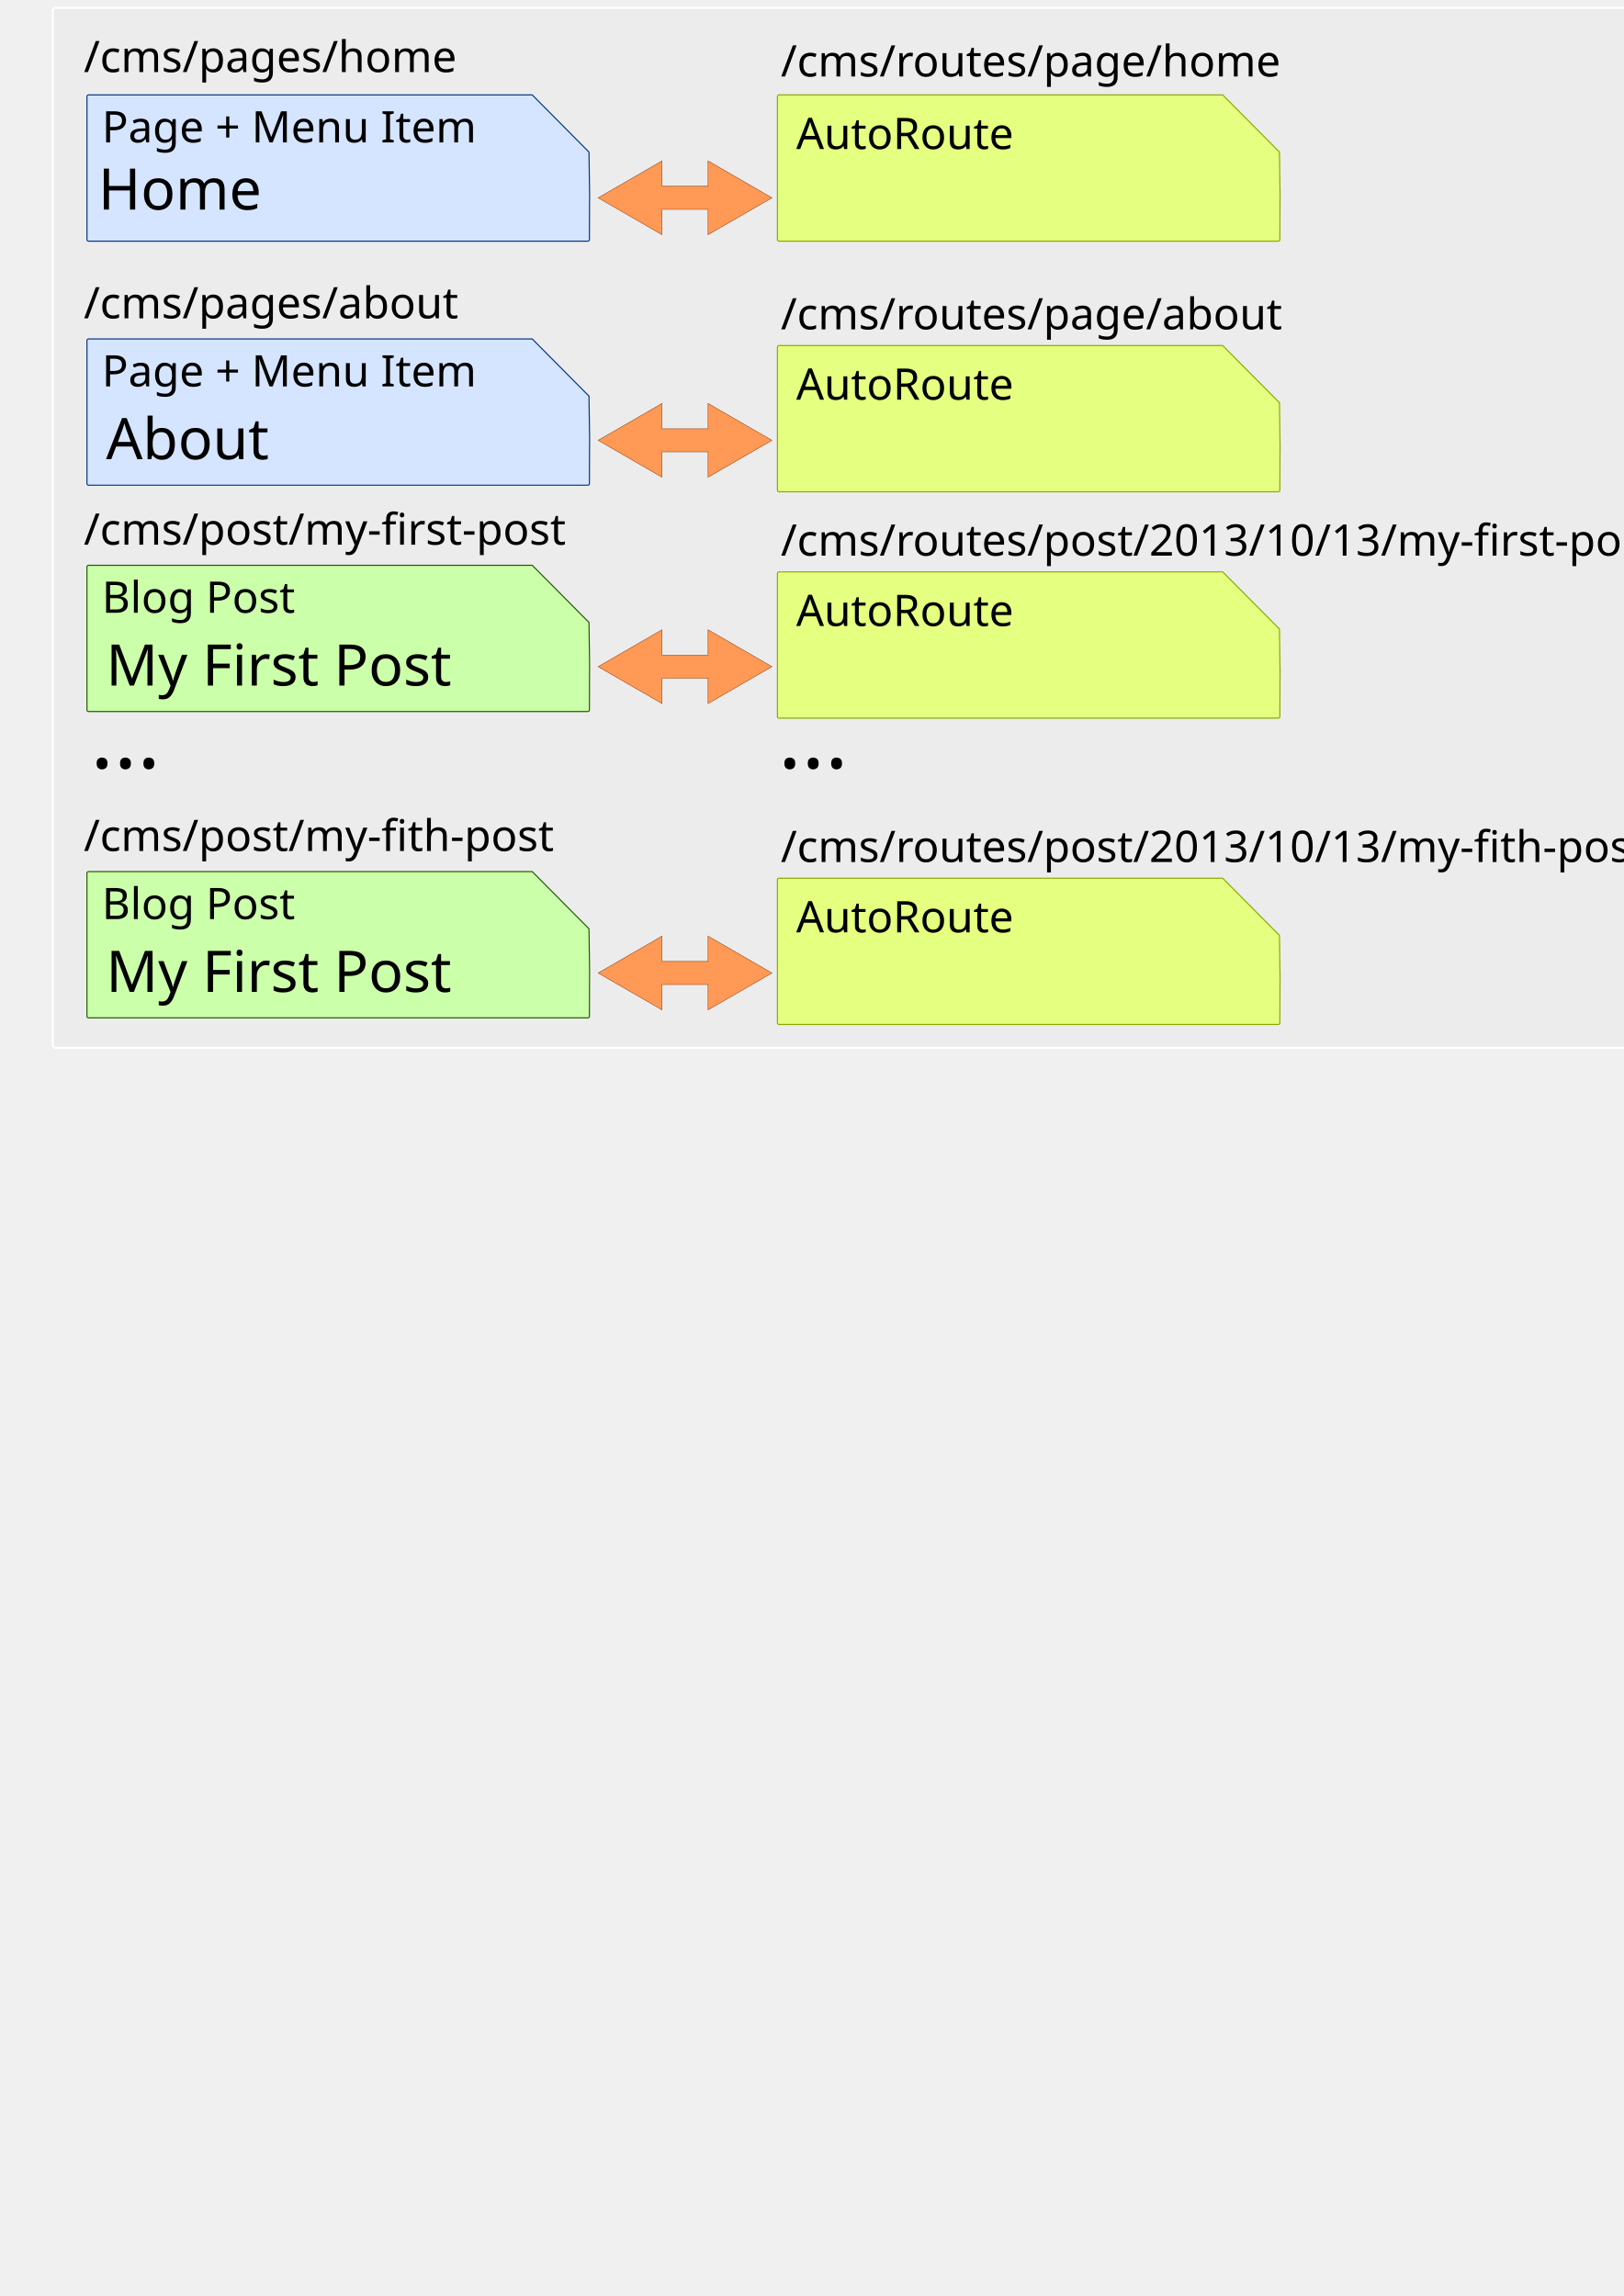
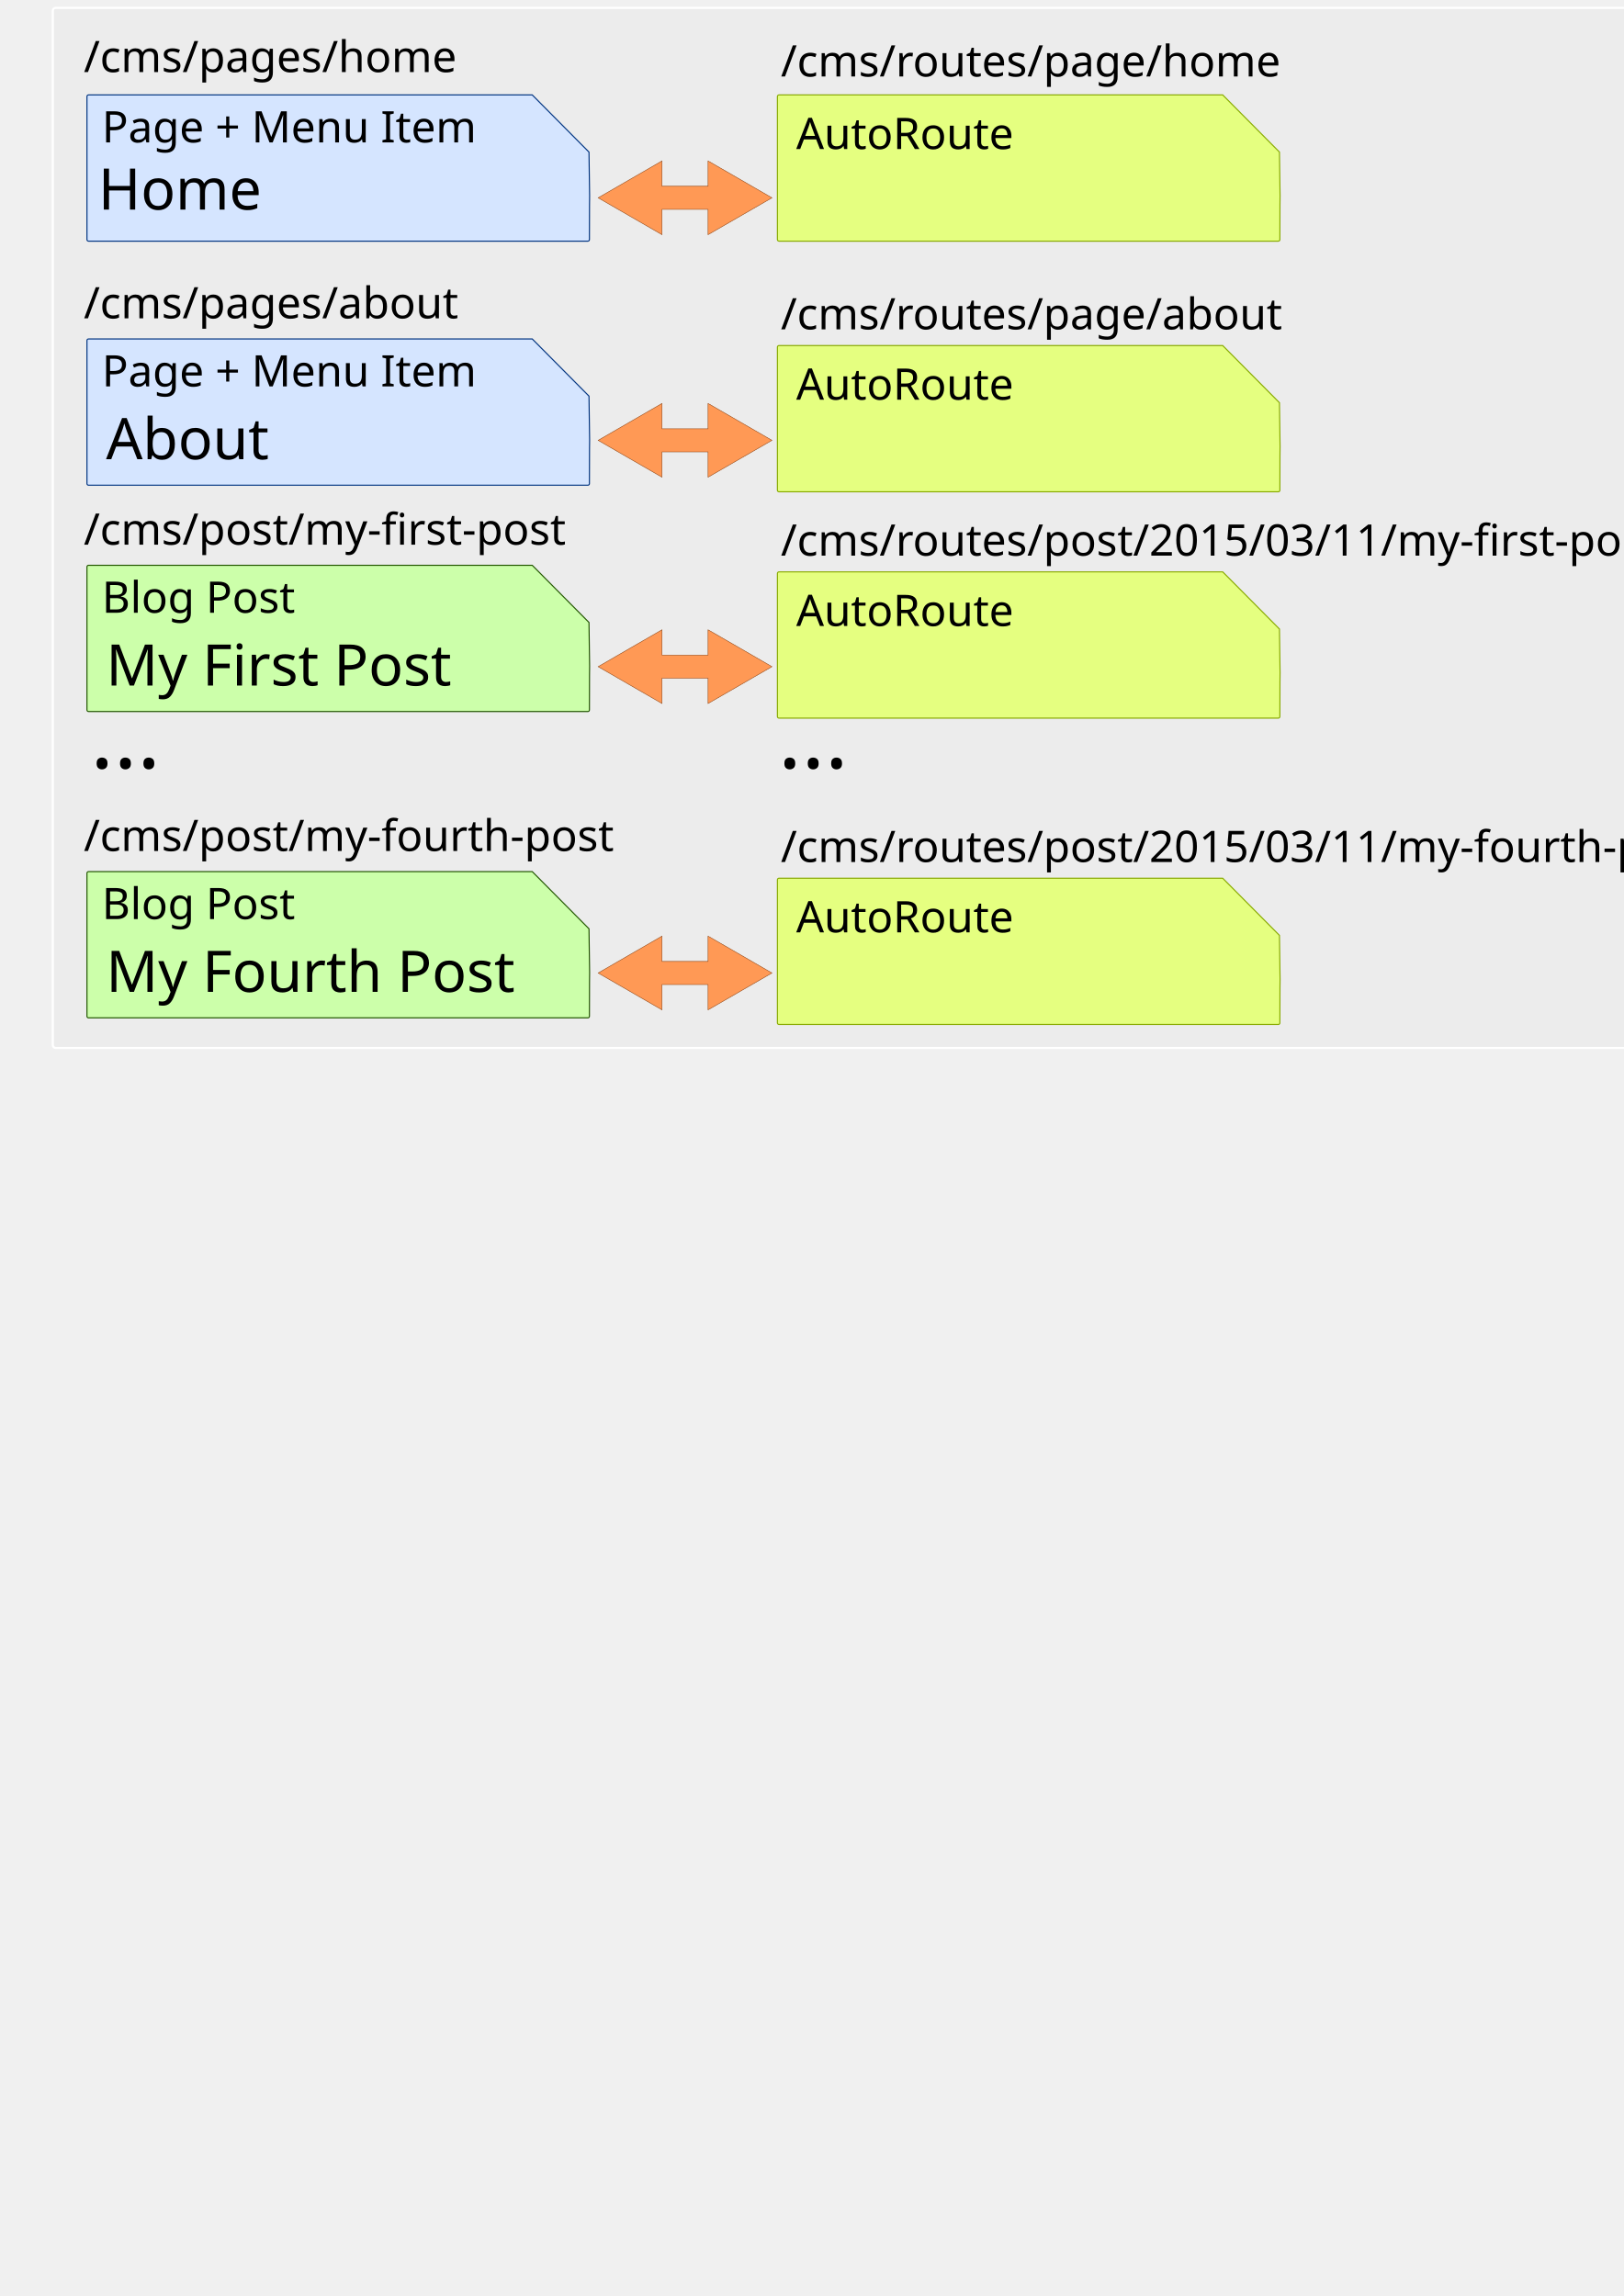
<svg xmlns="http://www.w3.org/2000/svg" width="744.094" height="1052.362" id="svg2" version="1.1">
  <defs id="defs4" />
  <g id="layer1">
    <rect style="fill:#ececec;stroke:#ffffff;stroke-width:0.977" id="rect3176" width="773.789" height="476.718" x="24.203" y="3.606" ry="1.314" />
    <path style="fill:#d5e5ff;stroke:#003380;stroke-width:0.499" d="m 40.557,43.509 203.358,0 26.003,26.2 c 0.494,34.187 0.197,5.927 0.197,40.12 0,0.388 -0.313,0.701 -0.701,0.701 l -228.858,0 c -0.388,0 -0.701,-0.313 -0.701,-0.701 l 0,-65.619 c 0,-0.388 0.313,-0.701 0.701,-0.701 z" id="path3014" />
    <text xml:space="preserve" style="font-size:19.951px;font-style:normal;font-weight:normal;line-height:125%;letter-spacing:0px;word-spacing:0px;fill:#000000;fill-opacity:1;stroke:none;font-family:Sans" x="46.702" y="65.261" id="text2989">
      <tspan id="tspan2991" x="46.702" y="65.261">Page + Menu Item</tspan>
    </text>
    <text xml:space="preserve" style="font-size:26.31px;font-style:normal;font-weight:normal;line-height:125%;letter-spacing:0px;word-spacing:0px;fill:#000000;fill-opacity:1;stroke:none;font-family:Sans" x="45.029" y="96.059" id="text3000">
      <tspan id="tspan3002" x="45.029" y="96.059">Home</tspan>
    </text>
    <path id="path3078" d="m 40.557,155.364 203.358,0 26.003,26.2 c 0.494,34.187 0.197,5.927 0.197,40.12 0,0.388 -0.313,0.701 -0.701,0.701 l -228.858,0 c -0.388,0 -0.701,-0.313 -0.701,-0.701 l 0,-65.619 c 0,-0.388 0.313,-0.701 0.701,-0.701 z" style="fill:#d5e5ff;stroke:#003380;stroke-width:0.499" />
    <text id="text3080" y="177.116" x="46.702" style="font-size:19.951px;font-style:normal;font-weight:normal;line-height:125%;letter-spacing:0px;word-spacing:0px;fill:#000000;fill-opacity:1;stroke:none;font-family:Sans" xml:space="preserve">
      <tspan y="177.116" x="46.702" id="tspan3082">Page + Menu Item</tspan>
    </text>
    <text id="text3010" y="210.484" x="48.592" style="font-size:26.31px;font-style:normal;font-weight:normal;line-height:125%;letter-spacing:0px;word-spacing:0px;fill:#000000;fill-opacity:1;stroke:none;font-family:Sans" xml:space="preserve">
      <tspan y="210.484" x="48.592" id="tspan3012">About</tspan>
    </text>
    <text xml:space="preserve" style="font-size:19.951px;font-style:normal;font-weight:normal;line-height:125%;letter-spacing:0px;word-spacing:0px;fill:#000000;fill-opacity:1;stroke:none;font-family:Sans" x="38.386" y="33.038" id="text3066">
      <tspan id="tspan3068" x="38.386" y="33.038">/cms/pages/home</tspan>
    </text>
    <text id="text3070" y="145.901" x="38.386" style="font-size:19.951px;font-style:normal;font-weight:normal;line-height:125%;letter-spacing:0px;word-spacing:0px;fill:#000000;fill-opacity:1;stroke:none;font-family:Sans" xml:space="preserve">
      <tspan y="145.901" x="38.386" id="tspan3072">/cms/pages/about</tspan>
    </text>
    <path id="path3088" d="m 356.975,43.509 203.358,0 26.003,26.2 c 0.494,34.187 0.197,5.927 0.197,40.12 0,0.388 -0.313,0.701 -0.701,0.701 l -228.858,0 c -0.388,0 -0.701,-0.313 -0.701,-0.701 l 0,-65.619 c 0,-0.388 0.313,-0.701 0.701,-0.701 z" style="fill:#e5ff80;stroke:#88aa00;stroke-width:0.499" />
    <text xml:space="preserve" style="font-size:19.951px;font-style:normal;font-weight:normal;line-height:125%;letter-spacing:0px;word-spacing:0px;fill:#000000;fill-opacity:1;stroke:none;font-family:Sans" x="364.881" y="68.308" id="text3084">
      <tspan id="tspan3086" x="364.881" y="68.308">AutoRoute</tspan>
    </text>
    <path style="fill:#e5ff80;stroke:#88aa00;stroke-width:0.499" d="m 356.975,158.387 203.358,0 26.003,26.2 c 0.494,34.187 0.197,5.927 0.197,40.12 0,0.388 -0.313,0.701 -0.701,0.701 l -228.858,0 c -0.388,0 -0.701,-0.313 -0.701,-0.701 l 0,-65.619 c 0,-0.388 0.313,-0.701 0.701,-0.701 z" id="path3090" />
    <text id="text3092" y="183.186" x="364.881" style="font-size:19.951px;font-style:normal;font-weight:normal;line-height:125%;letter-spacing:0px;word-spacing:0px;fill:#000000;fill-opacity:1;stroke:none;font-family:Sans" xml:space="preserve">
      <tspan y="183.186" x="364.881" id="tspan3094">AutoRoute</tspan>
    </text>
    <text id="text3096" y="35.054" x="357.827" style="font-size:19.951px;font-style:normal;font-weight:normal;line-height:125%;letter-spacing:0px;word-spacing:0px;fill:#000000;fill-opacity:1;stroke:none;font-family:Sans" xml:space="preserve">
      <tspan y="35.054" x="357.827" id="tspan3098">/cms/routes/page/home</tspan>
    </text>
    <text xml:space="preserve" style="font-size:19.951px;font-style:normal;font-weight:normal;line-height:125%;letter-spacing:0px;word-spacing:0px;fill:#000000;fill-opacity:1;stroke:none;font-family:Sans" x="357.827" y="150.939" id="text3100">
      <tspan id="tspan3102" x="357.827" y="150.939">/cms/routes/page/about</tspan>
    </text>
    <path style="fill:#ff9955;stroke:#803300;stroke-width:0.199" d="m 303.376,73.758 -14.636,8.448 -14.636,8.464 14.636,8.448 14.636,8.448 0,-11.612 21.105,0 0,11.612 14.652,-8.448 14.636,-8.448 -14.636,-8.464 -14.652,-8.448 0,11.612 -21.105,0 0,-11.612 z" id="path3104" />
    <path id="path3114" d="m 303.376,184.916 -14.636,8.448 -14.636,8.464 14.636,8.448 14.636,8.448 0,-11.612 21.105,0 0,11.612 14.652,-8.448 14.636,-8.448 -14.636,-8.464 -14.652,-8.448 0,11.612 -21.105,0 0,-11.612 z" style="fill:#ff9955;stroke:#803300;stroke-width:0.199" />
    <path style="fill:#ccffaa;stroke:#225500;stroke-width:0.499" d="m 40.557,259.099 203.358,0 26.003,26.2 c 0.494,34.187 0.197,5.927 0.197,40.12 0,0.388 -0.313,0.701 -0.701,0.701 l -228.858,0 c -0.388,0 -0.701,-0.313 -0.701,-0.701 l 0,-65.619 c 0,-0.388 0.313,-0.701 0.701,-0.701 z" id="path3116" />
    <text xml:space="preserve" style="font-size:19.951px;font-style:normal;font-weight:normal;line-height:125%;letter-spacing:0px;word-spacing:0px;fill:#000000;fill-opacity:1;stroke:none;font-family:Sans" x="46.702" y="280.851" id="text3118">
      <tspan id="tspan3120" x="46.702" y="280.851">Blog Post</tspan>
    </text>
    <text xml:space="preserve" style="font-size:26.31px;font-style:normal;font-weight:normal;line-height:125%;letter-spacing:0px;word-spacing:0px;fill:#000000;fill-opacity:1;stroke:none;font-family:Sans" x="48.592" y="314.219" id="text3122">
      <tspan id="tspan3124" x="48.592" y="314.219">My First Post</tspan>
    </text>
    <text xml:space="preserve" style="font-size:19.951px;font-style:normal;font-weight:normal;line-height:125%;letter-spacing:0px;word-spacing:0px;fill:#000000;fill-opacity:1;stroke:none;font-family:Sans" x="38.386" y="249.636" id="text3126">
      <tspan id="tspan3128" x="38.386" y="249.636">/cms/post/my-first-post</tspan>
    </text>
    <path id="path3130" d="m 356.975,262.122 203.358,0 26.003,26.2 c 0.494,34.187 0.197,5.927 0.197,40.12 0,0.388 -0.313,0.701 -0.701,0.701 l -228.858,0 c -0.388,0 -0.701,-0.313 -0.701,-0.701 l 0,-65.619 c 0,-0.388 0.313,-0.701 0.701,-0.701 z" style="fill:#e5ff80;stroke:#88aa00;stroke-width:0.499" />
    <text xml:space="preserve" style="font-size:19.951px;font-style:normal;font-weight:normal;line-height:125%;letter-spacing:0px;word-spacing:0px;fill:#000000;fill-opacity:1;stroke:none;font-family:Sans" x="364.881" y="286.921" id="text3132">
      <tspan id="tspan3134" x="364.881" y="286.921">AutoRoute</tspan>
    </text>
    <text id="text3136" y="254.674" x="357.827" style="font-size:19.951px;font-style:normal;font-weight:normal;line-height:125%;letter-spacing:0px;word-spacing:0px;fill:#000000;fill-opacity:1;stroke:none;font-family:Sans" xml:space="preserve">
-       <tspan y="254.674" x="357.827" id="tspan3138">/cms/routes/post/2013/10/13/my-first-post</tspan>
+       <tspan y="254.674" x="357.827" id="tspan3138">/cms/routes/post/2015/03/11/my-first-post</tspan>
    </text>
    <path style="fill:#ff9955;stroke:#803300;stroke-width:0.199" d="m 303.376,288.651 -14.636,8.448 -14.636,8.464 14.636,8.448 14.636,8.448 0,-11.612 21.105,0 0,11.612 14.652,-8.448 14.636,-8.448 -14.636,-8.464 -14.652,-8.448 0,11.612 -21.105,0 0,-11.612 z" id="path3140" />
    <path id="path3142" d="m 40.557,399.51 203.358,0 26.003,26.2 c 0.494,34.187 0.197,5.927 0.197,40.12 0,0.388 -0.313,0.701 -0.701,0.701 l -228.858,0 c -0.388,0 -0.701,-0.313 -0.701,-0.701 l 0,-65.619 c 0,-0.388 0.313,-0.701 0.701,-0.701 z" style="fill:#ccffaa;stroke:#225500;stroke-width:0.499" />
    <text id="text3144" y="421.262" x="46.702" style="font-size:19.951px;font-style:normal;font-weight:normal;line-height:125%;letter-spacing:0px;word-spacing:0px;fill:#000000;fill-opacity:1;stroke:none;font-family:Sans" xml:space="preserve">
      <tspan y="421.262" x="46.702" id="tspan3146">Blog Post</tspan>
    </text>
    <text id="text3148" y="454.63" x="48.592" style="font-size:26.31px;font-style:normal;font-weight:normal;line-height:125%;letter-spacing:0px;word-spacing:0px;fill:#000000;fill-opacity:1;stroke:none;font-family:Sans" xml:space="preserve">
-       <tspan y="454.63" x="48.592" id="tspan3150">My First Post</tspan>
+       <tspan y="454.63" x="48.592" id="tspan3150">My Fourth Post</tspan>
    </text>
    <text id="text3152" y="390.047" x="38.386" style="font-size:19.951px;font-style:normal;font-weight:normal;line-height:125%;letter-spacing:0px;word-spacing:0px;fill:#000000;fill-opacity:1;stroke:none;font-family:Sans" xml:space="preserve">
-       <tspan y="390.047" x="38.386" id="tspan3154">/cms/post/my-fith-post</tspan>
+       <tspan y="390.047" x="38.386" id="tspan3154">/cms/post/my-fourth-post</tspan>
    </text>
    <path style="fill:#e5ff80;stroke:#88aa00;stroke-width:0.499" d="m 356.975,402.533 203.358,0 26.003,26.2 c 0.494,34.187 0.197,5.927 0.197,40.12 0,0.388 -0.313,0.701 -0.701,0.701 l -228.858,0 c -0.388,0 -0.701,-0.313 -0.701,-0.701 l 0,-65.619 c 0,-0.388 0.313,-0.701 0.701,-0.701 z" id="path3156" />
    <text id="text3158" y="427.332" x="364.881" style="font-size:19.951px;font-style:normal;font-weight:normal;line-height:125%;letter-spacing:0px;word-spacing:0px;fill:#000000;fill-opacity:1;stroke:none;font-family:Sans" xml:space="preserve">
      <tspan y="427.332" x="364.881" id="tspan3160">AutoRoute</tspan>
    </text>
    <text xml:space="preserve" style="font-size:19.951px;font-style:normal;font-weight:normal;line-height:125%;letter-spacing:0px;word-spacing:0px;fill:#000000;fill-opacity:1;stroke:none;font-family:Sans" x="357.827" y="395.085" id="text3162">
-       <tspan id="tspan3164" x="357.827" y="395.085">/cms/routes/post/2013/10/13/my-fith-post</tspan>
+       <tspan id="tspan3164" x="357.827" y="395.085">/cms/routes/post/2015/03/11/my-fourth-post</tspan>
    </text>
    <path id="path3166" d="m 303.376,429.062 -14.636,8.448 -14.636,8.464 14.636,8.448 14.636,8.448 0,-11.612 21.105,0 0,11.612 14.652,-8.448 14.636,-8.448 -14.636,-8.464 -14.652,-8.448 0,11.612 -21.105,0 0,-11.612 z" style="fill:#ff9955;stroke:#803300;stroke-width:0.199" />
    <text xml:space="preserve" style="font-size:40px;font-style:normal;font-weight:normal;line-height:125%;letter-spacing:0px;word-spacing:0px;fill:#000000;fill-opacity:1;stroke:none;font-family:Sans" x="41.416" y="352.081" id="text3168">
      <tspan id="tspan3170" x="41.416" y="352.081">...</tspan>
    </text>
    <text id="text3172" y="352.081" x="356.584" style="font-size:40px;font-style:normal;font-weight:normal;line-height:125%;letter-spacing:0px;word-spacing:0px;fill:#000000;fill-opacity:1;stroke:none;font-family:Sans" xml:space="preserve">
      <tspan y="352.081" x="356.584" id="tspan3174">...</tspan>
    </text>
  </g>
</svg>
